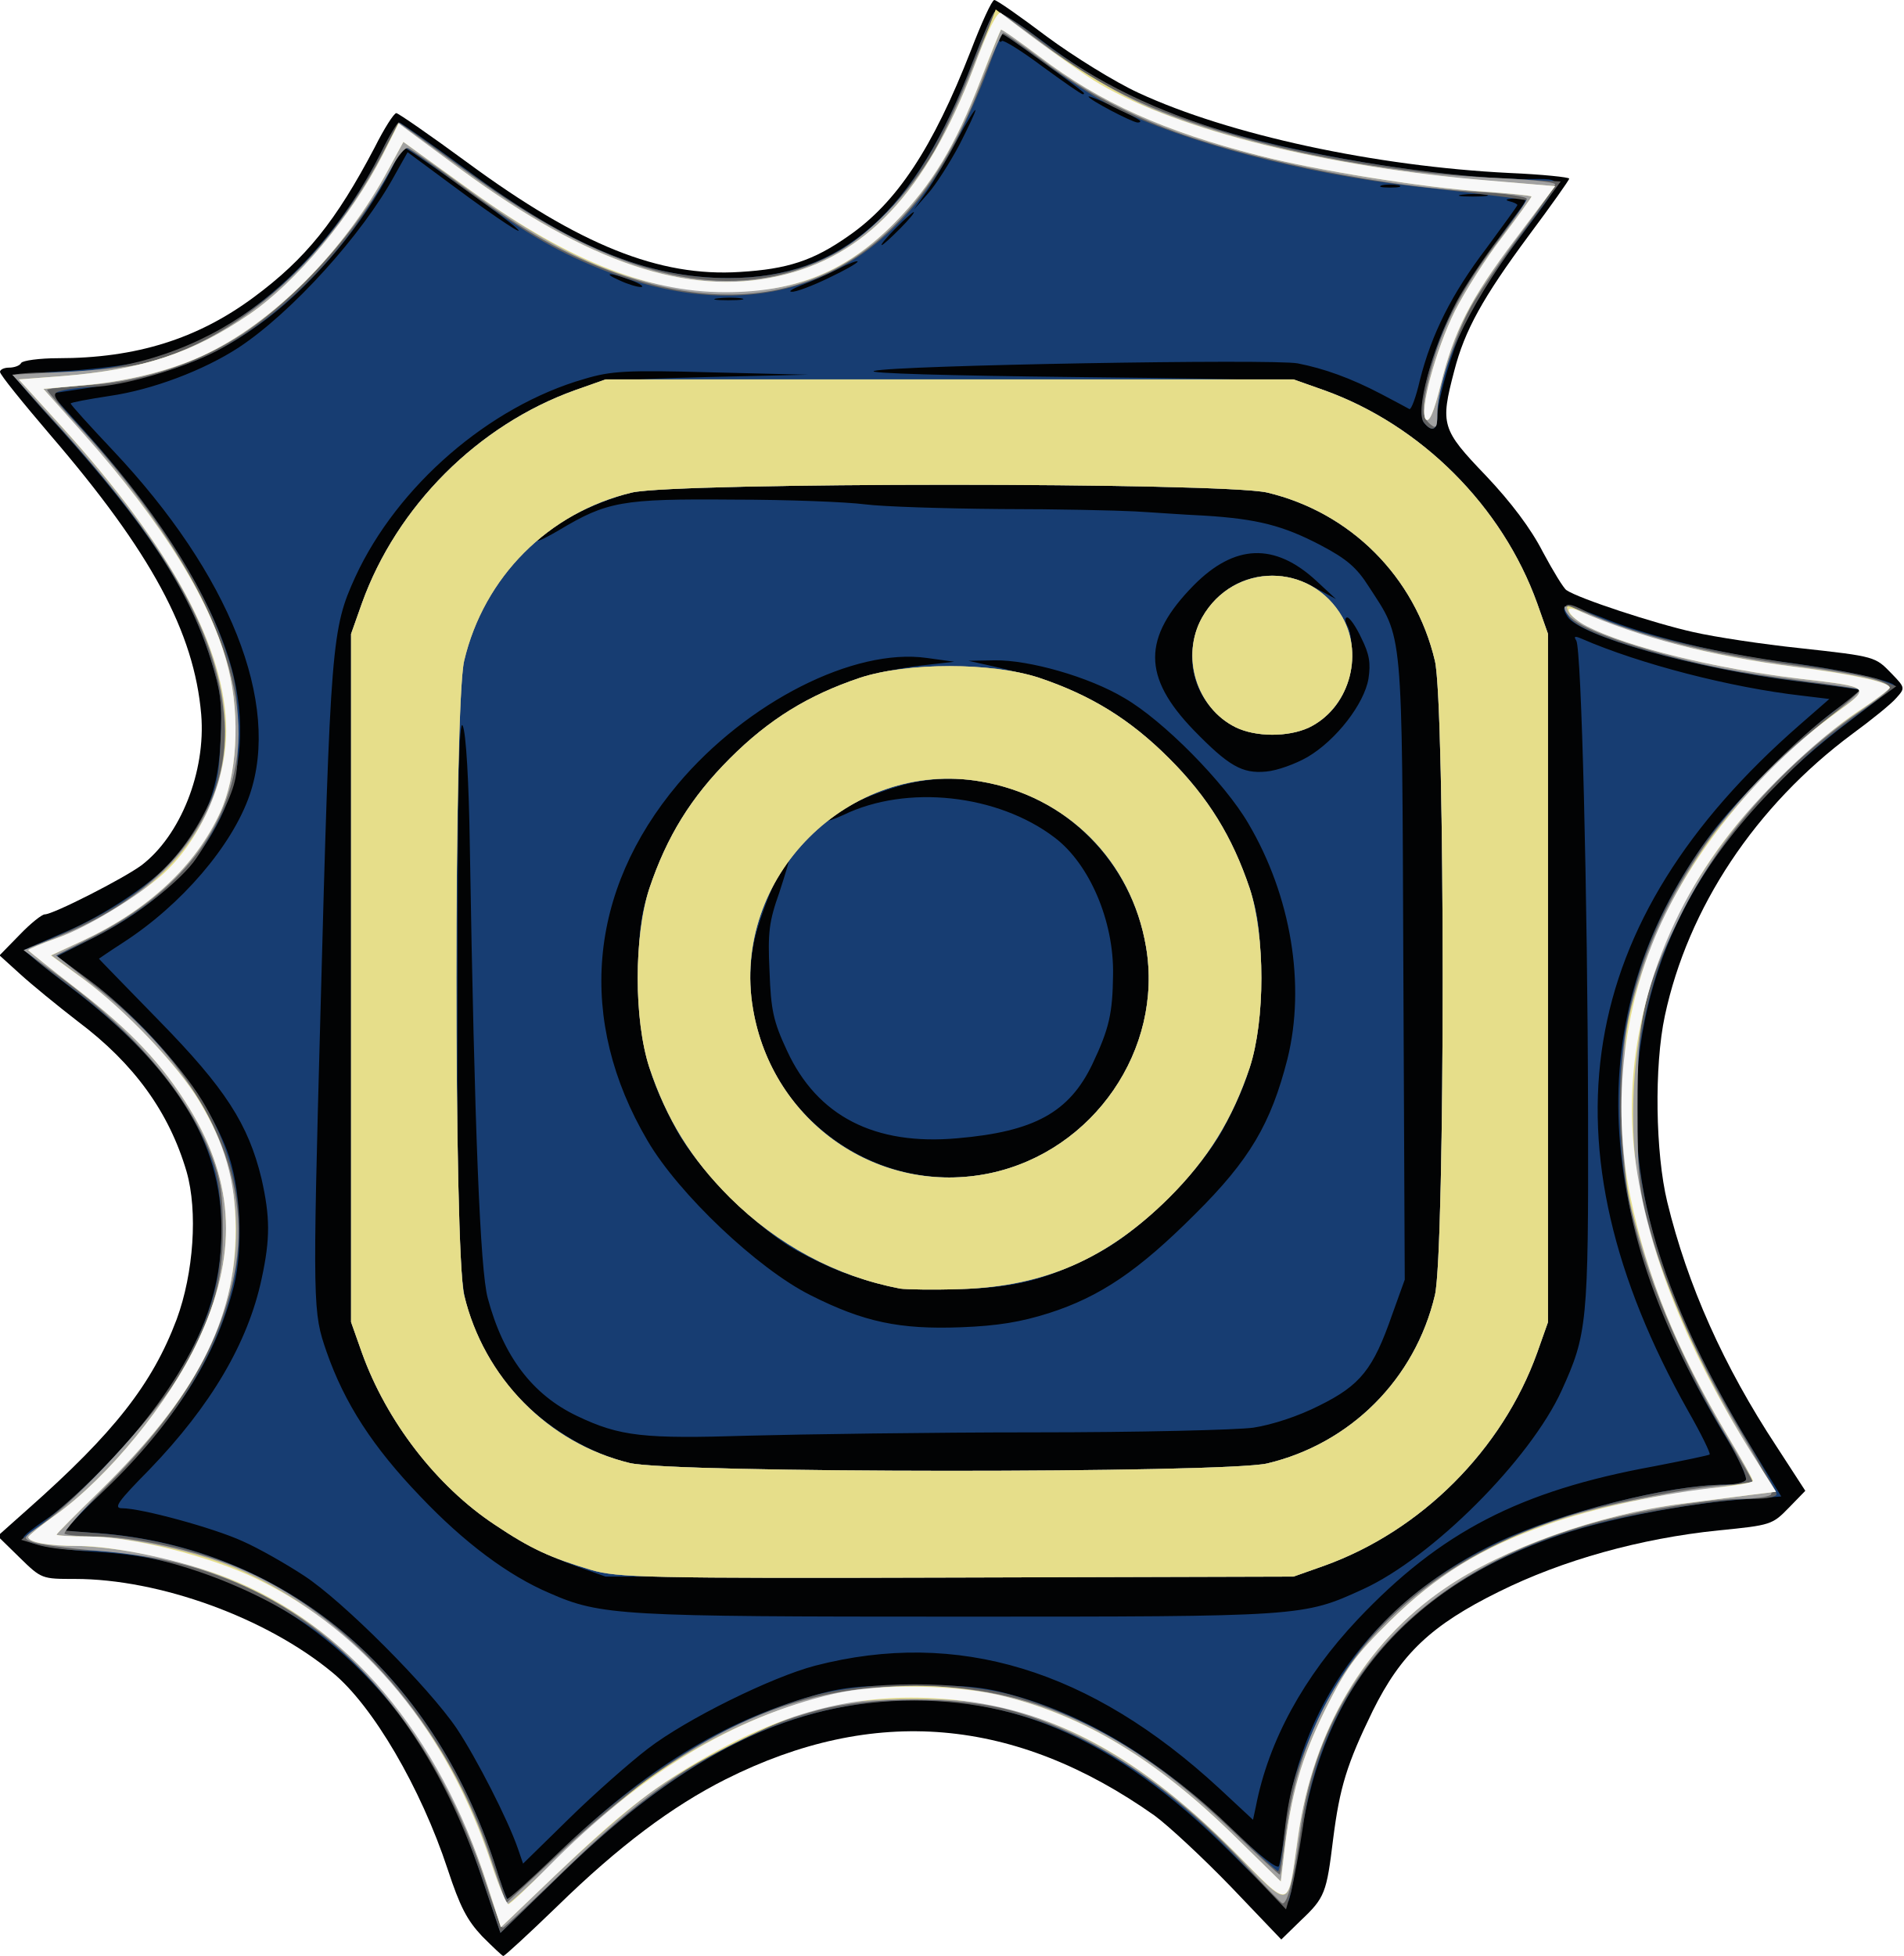
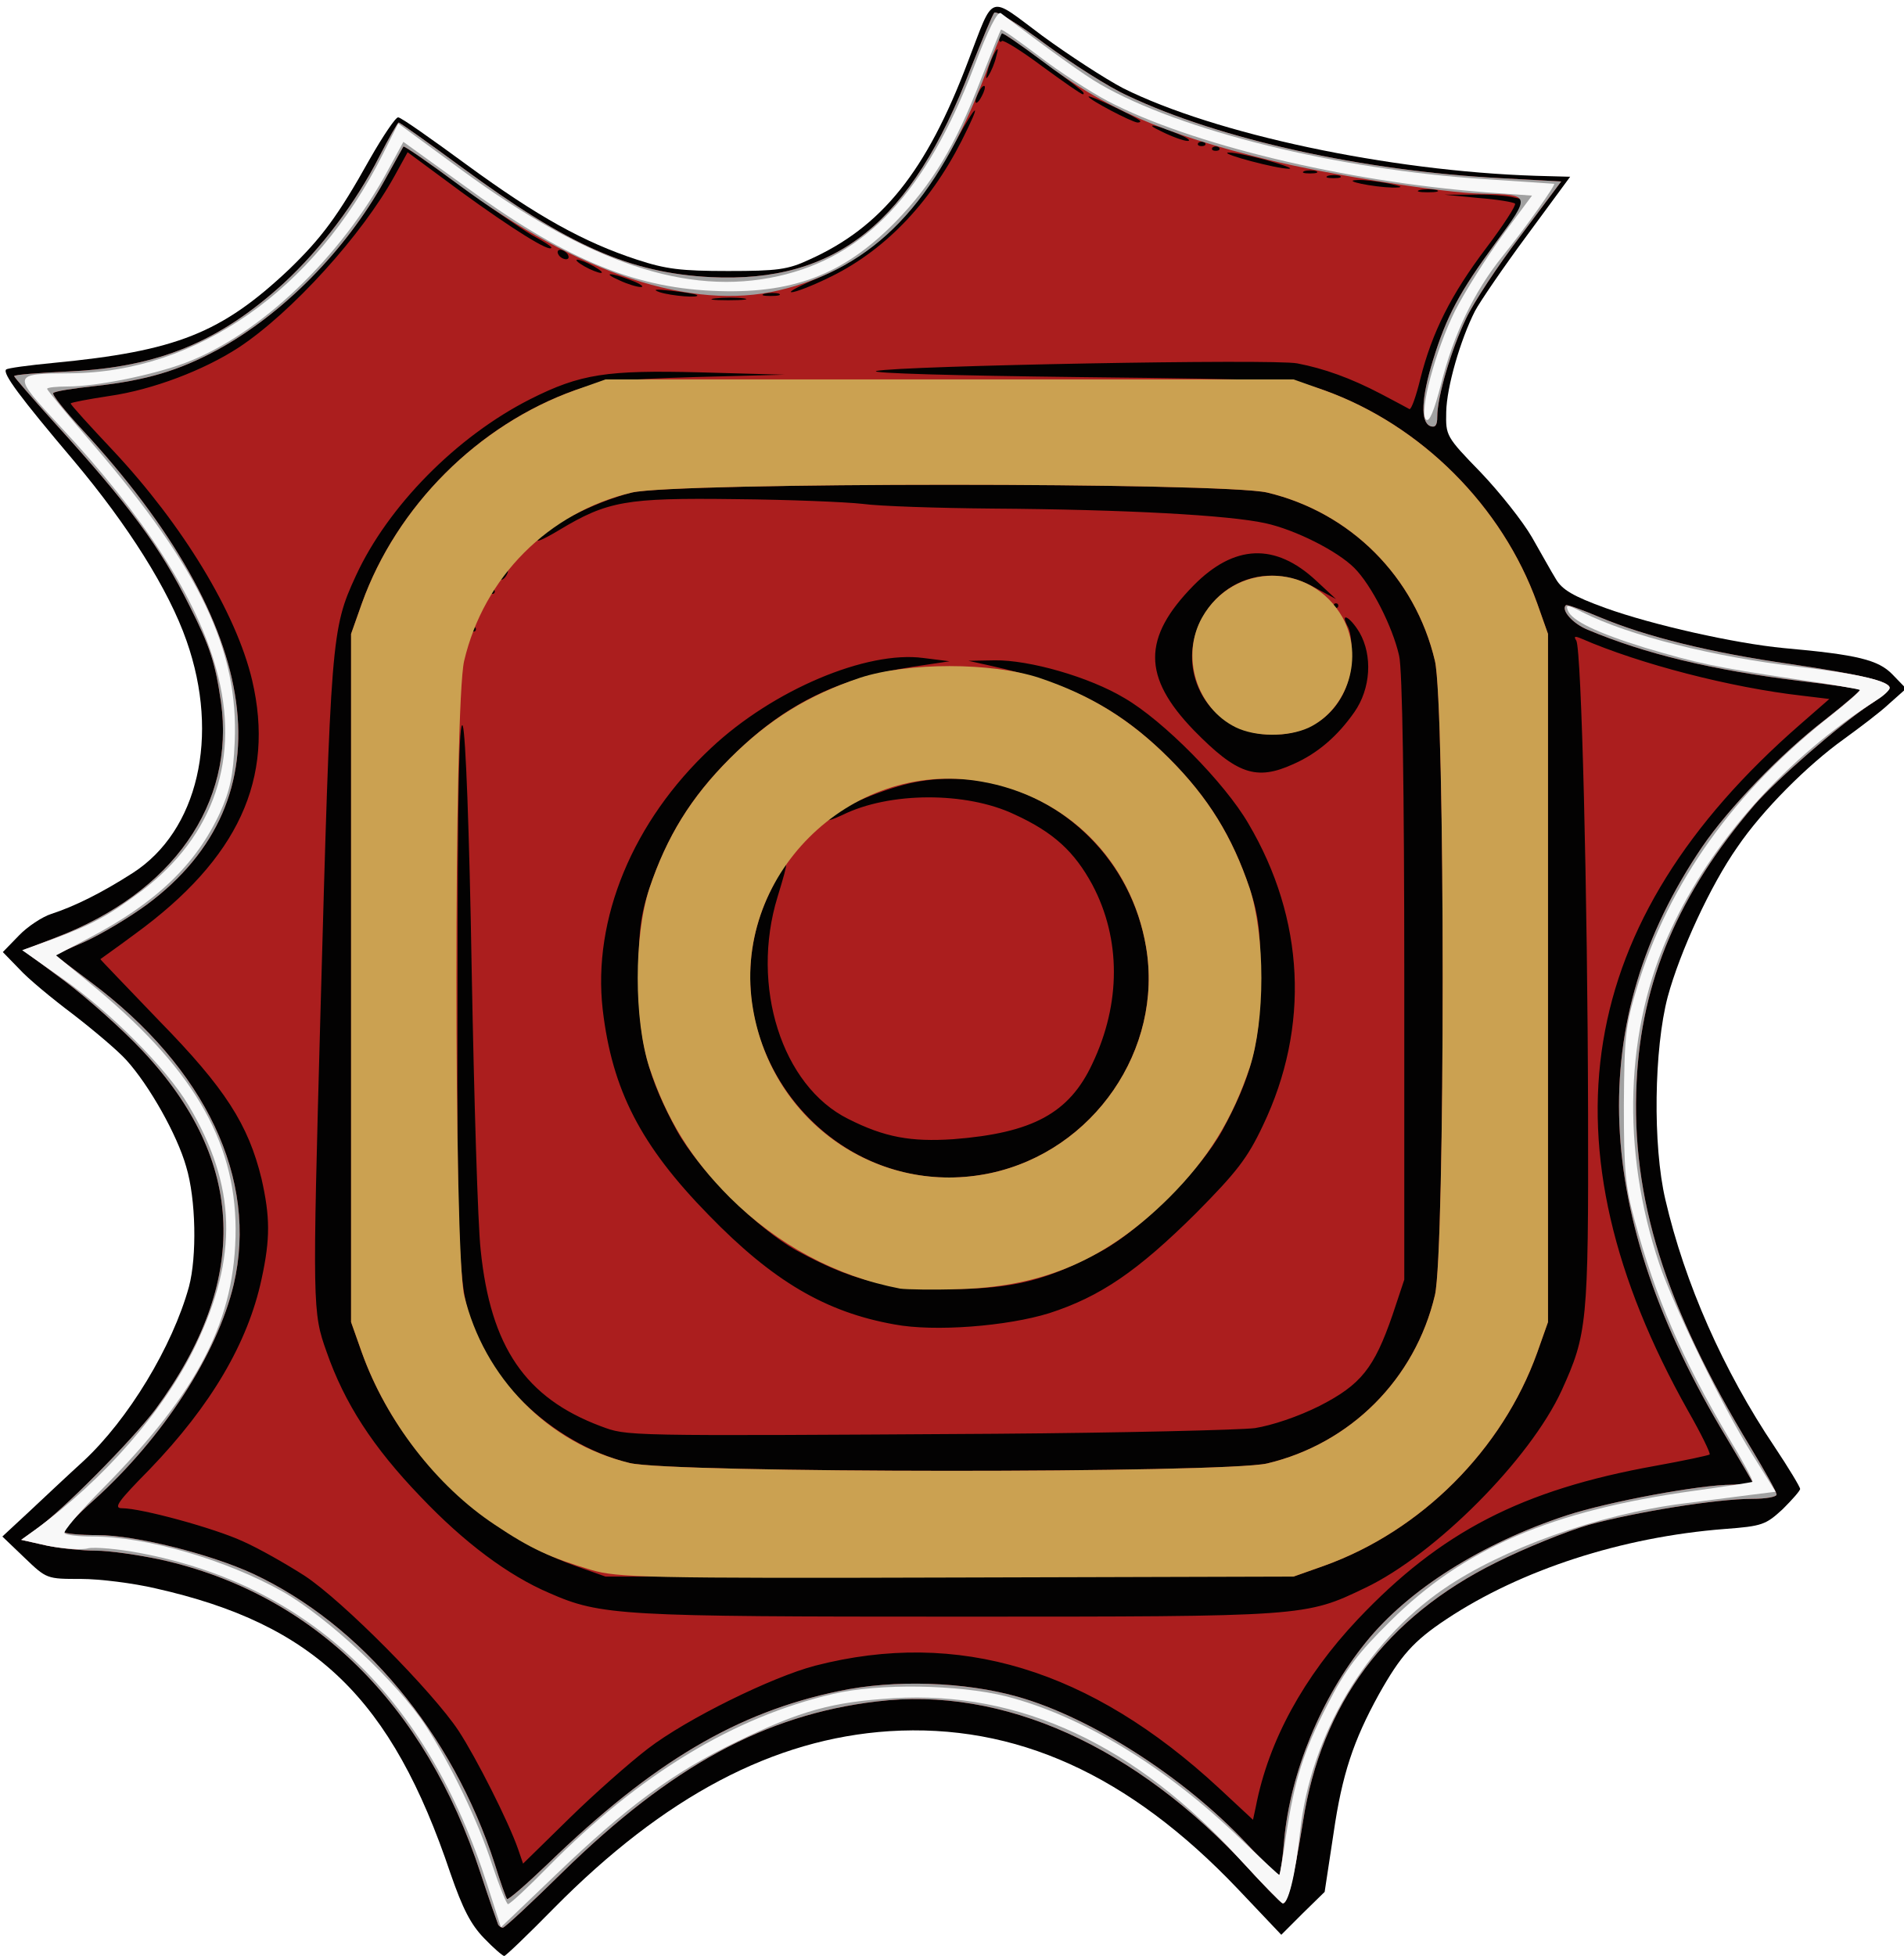
<svg xmlns="http://www.w3.org/2000/svg" version="1.0" width="404px" height="415px" viewBox="0 0 4040 4150" preserveAspectRatio="xMidYMid meet">
-   <g id="layer101" fill="#020304" stroke="none">
-     <path d="M1023 4108 c-32 -34 -47 -63 -73 -142 -57 -173 -159 -347 -244 -417 -141 -117 -368 -199 -547 -199 -70 0 -71 0 -117 -45 l-47 -46 64 -57 c183 -162 264 -265 316 -403 36 -98 45 -229 21 -313 -37 -126 -111 -229 -231 -319 -44 -34 -99 -79 -123 -101 l-43 -39 43 -44 c23 -24 47 -43 53 -43 18 0 167 -76 205 -104 83 -63 137 -199 127 -320 -15 -175 -106 -344 -321 -594 -58 -68 -106 -127 -106 -133 0 -5 9 -9 19 -9 11 0 23 -4 26 -10 3 -5 39 -10 78 -10 166 0 296 -41 415 -129 111 -82 175 -162 257 -318 20 -40 41 -73 46 -73 4 0 72 47 151 105 238 175 407 243 578 232 101 -6 156 -24 230 -76 103 -71 179 -186 260 -393 23 -60 45 -108 50 -108 5 0 55 35 112 78 57 42 144 96 194 119 192 89 503 156 787 170 70 3 127 9 127 12 0 3 -39 58 -86 121 -97 131 -136 201 -158 287 -30 114 -27 124 67 222 54 57 96 113 121 162 22 41 44 77 50 81 26 18 188 71 269 89 48 11 149 26 225 34 164 18 161 18 197 55 28 29 28 30 9 51 -10 12 -52 46 -93 76 -206 153 -349 369 -398 598 -23 107 -20 292 5 395 43 177 120 349 232 519 l61 94 -35 36 c-35 36 -38 37 -149 48 -166 17 -331 63 -466 130 -144 71 -208 132 -268 253 -55 113 -70 162 -84 272 -14 114 -17 124 -69 173 l-41 40 -107 -112 c-59 -61 -132 -129 -162 -151 -296 -209 -595 -235 -910 -77 -113 57 -226 141 -358 270 -60 58 -111 105 -114 105 -2 0 -22 -19 -45 -42z" />
+   <g id="layer101" fill="#030202" stroke="none">
+     <path d="M1027 4112 c-28 -29 -45 -62 -71 -137 -125 -372 -288 -529 -626 -605 -47 -11 -118 -20 -158 -20 -73 0 -73 0 -120 -45 l-47 -45 56 -52 c31 -29 83 -78 116 -108 95 -88 189 -243 224 -370 17 -64 15 -186 -6 -255 -19 -67 -78 -172 -127 -226 -18 -20 -69 -63 -113 -97 -44 -33 -96 -76 -114 -96 l-35 -36 34 -35 c18 -19 50 -40 69 -46 49 -16 106 -44 173 -87 138 -89 185 -290 114 -492 -38 -109 -124 -245 -239 -382 -116 -137 -152 -186 -144 -194 3 -3 48 -9 100 -14 261 -25 357 -63 501 -199 68 -66 103 -112 171 -234 28 -49 55 -89 60 -88 6 0 71 46 146 101 149 109 248 164 361 201 61 20 93 24 193 24 105 0 127 -3 172 -24 154 -69 249 -187 337 -420 57 -148 41 -142 158 -55 56 41 133 91 171 111 194 97 564 176 876 186 l73 2 -92 125 c-51 69 -100 141 -110 160 -31 61 -60 161 -61 214 -1 50 -1 52 73 128 41 43 90 105 109 138 19 33 41 73 51 89 13 22 36 36 105 61 100 36 274 75 378 85 157 14 201 25 231 56 l29 30 -36 32 c-19 18 -63 51 -96 75 -77 55 -173 151 -226 229 -57 81 -122 222 -148 318 -29 110 -32 315 -5 430 41 177 123 363 232 525 30 45 54 85 54 89 0 4 -17 23 -37 43 -36 33 -43 36 -123 42 -219 17 -433 87 -590 191 -71 47 -98 78 -144 160 -54 98 -78 170 -96 294 l-19 125 -46 45 -46 46 -92 -97 c-231 -243 -472 -352 -740 -335 -245 16 -477 138 -712 376 -55 56 -102 101 -105 101 -3 0 -23 -17 -43 -38z" />
  </g>
-   <g id="layer102" fill="#173d72" stroke="none">
-     <path d="M1029 4003 c-39 -118 -79 -211 -121 -278 -163 -261 -414 -416 -698 -432 -93 -5 -160 -18 -160 -31 0 -4 23 -22 50 -40 64 -44 195 -181 249 -261 84 -124 121 -230 121 -352 0 -187 -99 -346 -323 -516 -54 -41 -97 -76 -95 -78 2 -1 38 -17 80 -35 92 -38 204 -114 245 -167 64 -80 86 -140 91 -240 4 -80 1 -105 -21 -175 -46 -147 -136 -283 -321 -490 -53 -58 -96 -108 -96 -111 0 -2 51 -7 113 -10 61 -4 139 -14 171 -22 198 -54 382 -219 495 -442 17 -35 35 -63 39 -63 4 1 68 46 142 100 220 163 383 230 556 230 240 0 397 -139 519 -461 20 -52 40 -98 45 -103 6 -6 46 19 102 61 110 84 204 133 342 178 185 61 509 115 684 115 86 0 88 -11 -25 140 -43 58 -90 132 -105 165 -29 65 -58 165 -58 202 0 26 -12 30 -28 10 -16 -19 11 -138 52 -222 28 -59 60 -107 155 -236 12 -17 11 -19 -15 -18 -17 1 -22 3 -11 6 9 2 17 6 17 8 0 2 -30 43 -66 92 -73 96 -116 181 -141 280 -8 35 -18 62 -22 61 -3 -2 -30 -16 -60 -32 -65 -34 -121 -54 -177 -65 -51 -10 -858 4 -899 16 -18 5 155 10 430 13 449 5 462 6 525 28 206 74 378 246 452 452 l23 65 0 730 0 730 -23 65 c-74 206 -246 378 -452 452 l-65 23 -730 0 -730 0 -65 -23 c-100 -36 -198 -98 -276 -176 -78 -78 -140 -176 -176 -276 l-23 -65 0 -730 0 -730 23 -65 c74 -206 247 -379 452 -452 58 -20 89 -23 280 -28 l215 -5 -205 -5 c-181 -5 -213 -3 -270 14 -202 58 -397 227 -486 420 -50 110 -53 137 -74 926 -17 626 -16 634 13 718 38 109 98 202 199 307 93 98 187 168 274 205 109 48 152 50 867 50 732 0 732 0 859 -58 147 -67 355 -275 422 -422 54 -119 57 -142 56 -585 -1 -472 -14 -987 -25 -1006 -6 -9 -3 -10 11 -4 124 54 318 104 468 121 l58 7 -63 55 c-478 417 -555 889 -237 1455 28 49 48 90 46 93 -3 2 -56 13 -118 25 -285 52 -453 139 -629 325 -114 121 -189 257 -216 397 l-6 28 -72 -67 c-273 -252 -555 -338 -857 -260 -92 24 -273 113 -355 176 -38 29 -114 96 -167 148 l-98 96 -11 -32 c-21 -61 -88 -192 -130 -255 -59 -87 -241 -270 -324 -324 -38 -25 -96 -58 -130 -73 -61 -28 -215 -70 -256 -70 -19 0 -9 -14 58 -82 131 -136 209 -269 238 -404 19 -87 18 -133 0 -213 -28 -116 -77 -192 -217 -335 -70 -72 -128 -131 -128 -132 0 0 23 -16 51 -34 124 -80 232 -206 269 -314 66 -194 -42 -467 -290 -730 -49 -52 -90 -97 -90 -100 0 -2 37 -9 83 -16 90 -13 199 -54 274 -103 112 -74 262 -239 331 -366 l27 -48 100 74 c90 67 156 110 130 86 -22 -21 -237 -175 -240 -171 -1 1 -13 23 -25 48 -57 113 -163 240 -263 316 -114 86 -213 123 -406 151 l-53 8 72 80 c168 187 282 375 316 520 54 232 -54 432 -298 555 l-77 39 68 51 c130 96 246 239 292 359 30 78 36 207 15 291 -38 147 -113 268 -260 416 l-101 102 75 5 c393 30 707 293 840 702 12 39 24 72 27 74 2 3 43 -34 91 -81 187 -184 347 -286 539 -345 77 -23 106 -27 228 -27 118 -1 153 3 220 22 158 45 307 137 457 281 62 59 99 88 102 80 3 -8 10 -52 16 -99 35 -257 199 -471 452 -590 133 -62 363 -120 480 -120 20 0 40 -4 43 -10 3 -5 -14 -43 -38 -83 -298 -490 -310 -918 -36 -1288 54 -73 199 -217 271 -268 27 -19 47 -35 45 -37 -1 -1 -63 -10 -137 -19 -216 -27 -458 -96 -484 -137 -18 -29 -3 -28 71 1 99 41 256 79 398 97 110 14 225 39 225 49 0 2 -42 35 -92 73 -289 217 -440 476 -455 777 -11 237 60 463 240 760 l67 110 -93 7 c-118 10 -282 42 -377 75 -324 111 -500 317 -550 643 -10 63 -21 123 -25 132 -5 13 -31 -8 -123 -101 -248 -249 -484 -348 -760 -319 -225 24 -433 140 -673 375 l-117 114 -33 -98z m1660 -898 c177 -42 314 -179 356 -357 22 -93 22 -1253 0 -1346 -42 -178 -179 -315 -356 -357 -95 -22 -1253 -22 -1348 0 -69 17 -169 65 -197 97 -11 11 6 4 42 -17 102 -61 133 -67 369 -65 116 0 242 5 280 10 39 5 168 9 288 10 120 0 248 3 285 5 37 2 103 7 148 9 112 7 167 21 247 63 55 29 76 47 102 88 73 113 70 76 73 810 l3 660 -27 75 c-40 115 -67 149 -154 192 -45 23 -101 41 -140 47 -36 5 -245 10 -465 10 -220 0 -492 4 -605 7 -224 7 -274 2 -366 -42 -94 -45 -156 -126 -189 -250 -16 -59 -28 -355 -38 -959 -2 -137 -8 -240 -15 -255 -8 -19 -11 126 -11 560 -1 635 1 655 55 762 57 113 183 211 310 242 90 22 1261 22 1353 1z m-463 -319 c109 -35 190 -90 310 -210 116 -115 161 -192 196 -329 39 -157 8 -346 -83 -500 -50 -86 -180 -218 -263 -266 -75 -45 -202 -81 -275 -80 l-56 1 45 10 c170 37 275 91 381 197 83 83 134 166 171 276 19 58 23 91 23 190 0 136 -19 209 -82 325 -47 84 -169 206 -253 253 -116 63 -189 82 -325 82 -136 0 -209 -19 -325 -82 -84 -47 -206 -169 -253 -253 -63 -116 -82 -189 -82 -325 0 -99 4 -132 23 -190 37 -110 88 -193 171 -276 115 -114 246 -178 406 -197 l70 -8 -58 -8 c-155 -22 -382 94 -528 267 -192 228 -215 502 -65 757 66 113 234 272 346 328 113 57 189 73 320 68 77 -3 126 -11 186 -30z m-124 -297 c219 -47 367 -263 330 -480 -40 -234 -261 -392 -487 -350 -63 11 -177 59 -189 80 -3 5 12 0 34 -10 134 -65 327 -44 448 48 74 56 126 177 124 291 -1 82 -8 114 -44 190 -49 102 -123 143 -286 157 -176 16 -298 -47 -362 -186 -29 -62 -34 -86 -37 -168 -4 -83 -1 -106 21 -168 13 -40 23 -73 21 -73 -13 0 -66 127 -76 185 -54 288 214 545 503 484z m673 -883 c61 -36 120 -113 129 -166 5 -33 2 -52 -15 -86 -11 -24 -25 -44 -30 -44 -6 0 -5 9 2 21 6 12 9 45 7 75 -8 98 -83 160 -184 152 -126 -11 -194 -143 -130 -252 49 -83 148 -109 235 -60 l46 25 -42 -39 c-88 -81 -173 -78 -260 10 -109 111 -109 194 0 307 74 76 103 93 154 88 23 -2 62 -16 88 -31z m-1202 -973 c-13 -2 -35 -2 -50 0 -16 2 -5 4 22 4 28 0 40 -2 28 -4z m185 -43 c34 -16 62 -32 62 -35 0 -3 -19 4 -42 16 -23 12 -58 27 -77 34 -20 8 -29 14 -21 14 8 1 43 -12 78 -29z m-418 5 c-46 -18 -64 -17 -25 0 17 8 37 14 45 14 8 0 -1 -7 -20 -14z m570 -110 c19 -19 32 -35 29 -35 -3 0 -20 16 -39 35 -19 19 -32 35 -29 35 3 0 20 -16 39 -35z m125 -176 c19 -37 35 -71 35 -75 0 -5 -18 24 -39 63 -21 40 -50 89 -65 110 l-27 38 30 -34 c17 -19 46 -65 66 -102z m1118 104 c-13 -2 -35 -2 -50 0 -16 2 -5 4 22 4 28 0 40 -2 28 -4z m-185 -20 c-10 -2 -26 -2 -35 0 -10 3 -2 5 17 5 19 0 27 -2 18 -5z m-549 -137 c-10 -9 -109 -56 -109 -51 0 6 91 54 104 55 5 0 7 -2 5 -4z m-120 -60 c-13 -12 -170 -126 -174 -126 -3 0 -5 5 -5 12 0 6 3 9 6 5 3 -3 42 21 86 54 44 32 82 59 86 59 3 0 3 -2 1 -4z" />
+   <g id="layer102" fill="#ab1e1e" stroke="none">
+     <path d="M1057 4083 c-2 -5 -19 -53 -37 -108 -118 -361 -356 -594 -679 -666 -47 -10 -109 -19 -138 -19 -29 0 -76 -5 -105 -11 l-53 -12 30 -21 c56 -39 206 -191 255 -256 201 -273 192 -527 -27 -760 -42 -45 -116 -111 -165 -148 l-89 -66 70 -27 c248 -95 380 -284 350 -499 -12 -83 -23 -118 -67 -205 -62 -125 -128 -214 -289 -391 -46 -51 -83 -94 -83 -96 0 -3 53 -7 118 -10 188 -9 318 -63 454 -187 80 -74 153 -171 203 -269 20 -39 39 -72 41 -72 3 0 63 43 134 95 227 167 357 224 528 233 267 13 426 -115 552 -443 24 -60 46 -114 50 -118 4 -5 53 25 109 67 56 41 134 91 174 109 196 93 502 160 791 175 l129 7 -86 115 c-48 63 -100 142 -116 176 -31 65 -61 165 -61 208 0 18 -4 24 -15 20 -21 -9 -19 -59 6 -140 29 -94 56 -144 133 -249 l67 -90 -28 -6 c-15 -4 -55 -7 -88 -6 l-60 0 72 7 c40 3 75 9 78 12 3 3 -24 45 -61 94 -75 99 -115 179 -140 278 -9 37 -19 65 -23 64 -3 -2 -30 -16 -60 -32 -65 -34 -121 -54 -178 -65 -50 -10 -841 5 -893 16 -19 5 172 10 425 13 449 5 462 6 525 28 206 74 378 246 452 452 l23 65 0 730 0 730 -23 65 c-74 206 -246 378 -452 452 l-65 23 -730 0 -730 0 -65 -23 c-206 -74 -378 -246 -452 -452 l-23 -65 0 -730 0 -730 23 -65 c74 -206 247 -379 452 -452 56 -19 91 -23 255 -28 l190 -5 -180 -5 c-197 -5 -253 3 -360 57 -156 79 -302 227 -370 375 -52 113 -53 131 -75 928 -17 623 -17 634 13 718 38 109 98 202 199 307 93 98 187 168 274 205 109 48 152 50 867 50 737 0 737 0 864 -61 149 -71 350 -273 417 -419 54 -119 57 -142 56 -585 -1 -472 -14 -987 -25 -1006 -6 -9 -3 -10 11 -4 124 54 318 104 468 121 l58 7 -63 55 c-478 417 -555 889 -237 1455 28 49 48 90 46 93 -3 2 -54 13 -115 24 -284 51 -456 140 -632 326 -114 121 -189 257 -216 397 l-6 28 -72 -67 c-273 -253 -554 -338 -857 -260 -92 24 -273 113 -355 176 -38 29 -114 96 -167 148 l-98 96 -11 -32 c-20 -57 -88 -192 -126 -250 -55 -83 -246 -276 -327 -329 -39 -25 -97 -58 -131 -73 -61 -28 -215 -70 -256 -70 -19 0 -9 -14 58 -82 131 -136 209 -269 238 -404 19 -87 18 -133 0 -213 -28 -115 -77 -192 -217 -335 -69 -72 -126 -131 -125 -131 1 -1 34 -24 73 -53 220 -160 298 -330 249 -539 -34 -143 -147 -329 -295 -487 -49 -52 -90 -97 -90 -100 0 -2 37 -9 83 -16 90 -13 199 -54 274 -103 112 -74 262 -239 331 -365 l27 -49 115 85 c106 77 190 130 190 117 0 -2 -15 -12 -32 -21 -18 -9 -88 -57 -156 -106 -68 -50 -124 -89 -126 -87 -1 2 -19 34 -40 72 -82 148 -216 284 -356 360 -80 43 -149 64 -258 76 -46 5 -86 11 -89 15 -3 3 24 37 60 76 389 420 439 786 139 1009 -38 28 -97 63 -132 79 l-64 28 77 58 c244 183 355 418 303 641 -35 148 -150 325 -296 457 -38 34 -67 64 -65 68 2 4 35 7 72 7 80 0 239 40 330 82 231 108 423 338 513 616 12 39 24 72 26 74 2 3 41 -31 87 -75 223 -216 401 -321 617 -366 117 -25 267 -20 380 12 155 44 352 170 484 310 37 40 69 70 71 68 2 -2 7 -35 10 -73 13 -144 79 -304 173 -420 91 -113 247 -211 427 -270 89 -29 283 -65 351 -65 24 0 44 -2 44 -3 0 -2 -26 -46 -57 -98 -285 -472 -302 -882 -51 -1252 56 -82 167 -198 261 -270 42 -33 76 -62 74 -64 -2 -2 -58 -10 -125 -18 -188 -23 -332 -58 -453 -109 -32 -13 -57 -42 -46 -52 2 -2 35 10 73 26 98 41 235 75 404 99 149 22 210 37 210 50 0 5 -19 21 -42 36 -65 43 -198 159 -245 213 -161 188 -240 373 -250 588 -12 246 60 475 242 775 30 50 55 94 55 100 0 5 -23 9 -51 9 -76 0 -248 28 -347 55 -48 14 -137 50 -197 80 -234 116 -371 300 -410 550 -19 119 -33 177 -43 173 -4 -2 -37 -34 -72 -73 -240 -261 -522 -388 -790 -355 -236 28 -436 137 -666 362 -66 65 -123 118 -127 118 -3 0 -8 -3 -10 -7z m1632 -978 c177 -42 314 -179 356 -357 22 -93 22 -1253 0 -1346 -42 -178 -179 -315 -356 -357 -95 -22 -1253 -22 -1348 0 -69 17 -169 65 -197 97 -11 11 7 4 42 -17 103 -62 142 -69 374 -66 113 1 234 6 270 10 36 5 160 9 275 10 285 2 502 14 580 31 64 14 153 59 189 95 36 36 81 124 95 186 7 27 11 289 11 684 l0 640 -25 75 c-39 113 -67 148 -155 193 -46 23 -100 41 -137 47 -33 4 -281 10 -550 12 -798 5 -781 5 -838 -16 -160 -60 -234 -168 -255 -374 -6 -53 -14 -320 -19 -592 -5 -300 -13 -505 -19 -520 -8 -18 -11 144 -11 560 -1 635 1 655 55 762 57 113 183 211 310 242 90 22 1261 22 1353 1z m-462 -319 c108 -35 187 -89 311 -212 86 -87 109 -116 142 -186 100 -209 89 -438 -31 -641 -50 -86 -180 -218 -263 -266 -75 -45 -202 -81 -275 -80 l-56 1 45 10 c170 37 275 91 381 197 83 83 134 166 171 276 19 58 23 91 23 190 0 136 -19 209 -82 325 -47 84 -169 206 -253 253 -116 63 -189 82 -325 82 -136 0 -209 -19 -325 -82 -84 -47 -206 -169 -253 -253 -63 -116 -82 -189 -82 -325 0 -99 4 -132 23 -190 37 -110 88 -193 171 -276 113 -113 225 -169 386 -194 l80 -12 -56 -7 c-120 -16 -319 68 -450 191 -166 155 -252 363 -230 555 20 171 81 289 225 436 136 140 248 206 394 232 85 16 239 4 329 -24z m-125 -297 c219 -47 367 -263 330 -480 -40 -234 -261 -392 -487 -350 -63 11 -177 59 -189 79 -3 5 11 1 32 -9 99 -49 262 -50 365 -1 83 38 127 79 165 149 61 115 61 252 0 380 -49 105 -127 147 -295 160 -90 6 -146 -4 -223 -43 -141 -70 -208 -282 -150 -471 26 -85 25 -89 -10 -23 -164 314 116 682 462 609z m643 -868 c52 -23 94 -60 129 -110 35 -50 39 -120 11 -169 -21 -35 -43 -45 -24 -11 6 12 9 45 7 75 -8 98 -83 160 -184 152 -126 -11 -194 -143 -130 -252 49 -83 148 -109 235 -60 l46 25 -42 -39 c-87 -81 -174 -77 -260 10 -109 111 -109 194 0 307 92 94 133 108 212 72z m-1735 -286 c0 -3 -2 -5 -5 -5 -3 0 -5 2 -5 5 0 3 2 5 5 5 3 0 5 -2 5 -5z m1830 -50 c0 -3 -2 -5 -5 -5 -3 0 -5 2 -5 5 0 3 2 5 5 5 3 0 5 -2 5 -5z m-1790 -30 c0 -3 -2 -5 -5 -5 -3 0 -5 2 -5 5 0 3 2 5 5 5 3 0 5 -2 5 -5z m25 -35 c3 -5 4 -10 1 -10 -3 0 -8 5 -11 10 -3 6 -4 10 -1 10 3 0 8 -4 11 -10z m503 -587 c-15 -2 -42 -2 -60 0 -18 2 -6 4 27 4 33 0 48 -2 33 -4z m-99 -7 c-2 -2 -26 -6 -54 -9 -34 -4 -42 -3 -25 3 25 8 87 13 79 6z m174 -3 c-7 -2 -21 -2 -30 0 -10 3 -4 5 12 5 17 0 24 -2 18 -5z m102 -32 c119 -56 217 -157 286 -293 44 -87 34 -84 -14 4 -84 155 -171 239 -303 293 -32 14 -52 25 -44 25 8 0 42 -13 75 -29z m-415 4 c-46 -18 -64 -17 -25 0 17 8 37 14 45 14 8 0 -1 -7 -20 -14z m-80 -30 c-14 -8 -29 -14 -35 -14 -5 0 1 6 15 14 14 8 30 14 35 14 6 0 -1 -6 -15 -14z m-55 -25 c-3 -5 -11 -10 -16 -10 -6 0 -7 5 -4 10 3 6 11 10 16 10 6 0 7 -4 4 -10z m1843 -137 c-10 -2 -26 -2 -35 0 -10 3 -2 5 17 5 19 0 27 -2 18 -5z m-103 -14 c-22 -4 -51 -8 -65 -7 -35 1 34 15 75 16 25 0 23 -2 -10 -9z m-102 -16 c-7 -2 -19 -2 -25 0 -7 3 -2 5 12 5 14 0 19 -2 13 -5z m-50 -10 c-7 -2 -19 -2 -25 0 -7 3 -2 5 12 5 14 0 19 -2 13 -5z m-108 -24 c-38 -10 -74 -17 -80 -15 -12 3 103 34 130 34 11 0 -11 -8 -50 -19z m-98 -26 c-4 -3 -10 -3 -14 0 -3 4 0 7 7 7 7 0 10 -3 7 -7z m-30 -10 c-4 -3 -10 -3 -14 0 -3 4 0 7 7 7 7 0 10 -3 7 -7z m-53 -17 c-50 -22 -82 -27 -39 -7 22 11 47 20 55 20 8 0 1 -6 -16 -13z m-85 -30 c-10 -9 -109 -56 -109 -51 0 6 91 54 104 55 5 0 7 -2 5 -4z m-329 -71 c0 -5 -5 -3 -10 5 -5 8 -10 20 -10 25 0 6 5 3 10 -5 5 -8 10 -19 10 -25z m205 7 c-35 -29 -163 -122 -169 -122 -3 0 -6 5 -6 12 0 6 3 9 6 5 3 -3 42 21 86 54 44 32 82 59 86 59 3 0 2 -4 -3 -8z m-181 -72 c5 -17 4 -20 -2 -10 -5 8 -13 26 -16 40 -5 17 -4 20 2 10 5 -8 13 -26 16 -40z" />
  </g>
-   <g id="layer103" fill="#616161" stroke="none">
-     <path d="M1024 3988 c-72 -216 -181 -387 -321 -503 -131 -109 -358 -195 -514 -195 -35 0 -82 -5 -104 -11 l-40 -12 40 -31 c183 -144 330 -338 369 -491 23 -85 21 -212 -4 -282 -45 -130 -149 -256 -308 -375 -90 -68 -94 -72 -71 -81 200 -80 300 -158 365 -287 23 -45 29 -71 32 -147 4 -79 1 -105 -21 -175 -46 -147 -141 -292 -320 -490 -54 -58 -97 -109 -97 -112 0 -3 36 -6 79 -6 300 0 547 -165 700 -467 17 -35 34 -63 37 -63 3 0 67 45 142 100 225 164 384 230 558 230 242 0 396 -136 519 -460 20 -52 40 -99 45 -104 6 -6 46 19 102 62 113 86 244 150 404 196 155 45 393 84 563 94 l133 7 -89 121 c-111 150 -172 284 -173 377 0 29 -11 35 -28 14 -20 -23 17 -157 69 -257 16 -30 56 -91 90 -135 l60 -80 -48 -7 c-26 -3 -111 -14 -187 -22 -242 -28 -493 -94 -643 -169 -38 -19 -106 -63 -152 -97 -46 -34 -84 -60 -86 -58 -1 2 -15 37 -30 78 -15 41 -45 109 -66 150 -156 303 -428 401 -754 271 -100 -40 -171 -83 -306 -182 -60 -45 -111 -80 -113 -78 -1 2 -19 34 -40 71 -83 152 -220 291 -357 363 -74 38 -198 74 -263 76 -23 1 -52 4 -65 8 -24 6 -23 9 43 81 148 161 256 326 303 465 23 66 28 97 28 180 0 92 -3 105 -32 168 -18 38 -47 86 -63 107 -41 52 -140 126 -223 165 l-67 33 70 52 c85 63 192 178 239 255 156 258 78 559 -218 837 l-80 75 77 6 c395 31 707 291 842 702 12 39 24 72 26 74 2 2 52 -43 112 -101 176 -168 352 -277 537 -330 114 -32 315 -33 428 0 157 45 319 144 463 284 50 48 93 88 96 88 3 0 8 -30 12 -67 11 -103 24 -149 75 -258 81 -170 194 -282 376 -370 133 -65 368 -125 486 -125 21 0 41 -5 44 -10 3 -6 -16 -47 -43 -93 -159 -264 -226 -475 -225 -707 1 -194 52 -359 164 -528 54 -82 191 -227 279 -294 38 -29 68 -53 67 -55 -1 -1 -61 -9 -132 -18 -215 -26 -464 -96 -486 -137 -15 -27 -6 -32 28 -15 91 47 253 88 465 117 75 11 151 25 169 33 l33 13 -40 29 c-118 86 -149 114 -228 195 -145 151 -230 305 -267 485 -57 274 13 554 226 904 30 51 55 96 55 101 0 6 -21 10 -47 10 -65 0 -231 26 -328 51 -360 92 -584 321 -630 644 -8 55 -20 117 -25 138 l-11 38 -98 -103 c-223 -234 -439 -340 -691 -340 -259 0 -484 110 -745 364 l-133 129 -38 -113z" />
+   <g id="layer103" fill="#cba151" stroke="none">
    <path d="M1255 3331 c-87 -26 -129 -45 -205 -96 -124 -82 -230 -220 -282 -365 l-23 -65 0 -730 0 -730 23 -65 c74 -206 246 -378 452 -452 l65 -23 730 0 730 0 65 23 c206 74 378 246 452 452 l23 65 0 730 0 730 -23 65 c-74 206 -246 378 -452 452 l-65 23 -715 2 c-659 2 -720 0 -775 -16z m1434 -226 c177 -42 314 -179 356 -357 22 -93 22 -1253 0 -1346 -42 -178 -179 -315 -356 -357 -95 -22 -1253 -22 -1348 0 -177 42 -314 179 -356 357 -22 93 -22 1253 0 1346 42 175 178 314 351 356 90 22 1261 22 1353 1z" />
    <path d="M1910 2734 c-136 -26 -260 -93 -361 -193 -83 -83 -134 -166 -171 -276 -33 -101 -33 -279 0 -380 37 -110 88 -193 171 -276 83 -83 166 -134 276 -171 101 -33 279 -33 380 0 110 37 193 88 276 171 83 83 134 166 171 276 33 101 33 279 0 380 -37 110 -88 193 -171 276 -130 129 -263 188 -441 194 -58 2 -116 1 -130 -1z m192 -245 c219 -47 367 -263 330 -480 -31 -183 -168 -320 -351 -351 -279 -48 -531 204 -483 483 41 241 268 398 504 348z" />
    <path d="M2622 1543 c-83 -41 -117 -151 -71 -233 67 -118 231 -118 298 0 46 83 12 194 -72 234 -44 20 -112 20 -155 -1z" />
  </g>
  <g id="layer104" fill="#a1a1a1" stroke="none">
-     <path d="M1030 3993 c-103 -311 -296 -541 -538 -639 -92 -37 -169 -54 -288 -64 -61 -5 -121 -13 -134 -18 -23 -8 -22 -10 21 -39 71 -49 231 -222 283 -305 73 -119 100 -203 99 -318 0 -75 -5 -108 -23 -155 -49 -130 -160 -261 -317 -378 l-83 -61 78 -31 c234 -93 368 -275 347 -470 -19 -182 -124 -362 -362 -624 l-87 -96 114 -6 c63 -3 136 -11 162 -17 197 -48 387 -214 509 -445 l35 -67 140 101 c323 236 570 292 784 178 72 -38 160 -129 212 -218 20 -35 57 -116 83 -182 31 -80 50 -117 58 -112 7 4 46 33 88 64 136 103 247 154 454 209 158 42 339 70 498 77 75 3 137 9 137 14 0 4 -34 53 -75 108 -41 55 -88 124 -104 153 -35 64 -71 177 -71 225 0 30 -2 34 -15 23 -19 -16 -19 -37 1 -114 23 -90 65 -171 138 -268 36 -48 66 -91 66 -96 0 -5 -48 -12 -107 -15 -190 -11 -444 -61 -618 -120 -110 -38 -212 -91 -300 -157 -44 -33 -83 -60 -86 -60 -3 0 -25 49 -48 109 -148 387 -422 528 -775 400 -107 -39 -191 -86 -320 -181 -59 -44 -113 -81 -120 -84 -6 -2 -22 17 -35 42 -70 130 -197 273 -315 352 -93 61 -213 102 -327 109 -49 3 -89 8 -89 10 0 3 30 37 66 76 244 266 365 521 336 709 -25 162 -131 290 -320 383 l-63 32 90 71 c225 178 330 399 288 606 -32 155 -117 295 -273 451 -51 51 -90 96 -87 99 4 3 35 6 69 6 74 0 208 29 294 64 243 99 452 339 545 628 l29 86 107 -100 c282 -263 493 -362 764 -361 247 1 449 94 672 309 53 51 98 93 99 91 1 -1 7 -42 13 -92 43 -326 253 -560 601 -669 92 -29 288 -66 351 -66 21 0 39 -2 39 -5 0 -2 -19 -35 -41 -72 -109 -178 -195 -382 -223 -533 -18 -95 -21 -269 -5 -356 43 -244 190 -474 417 -651 46 -36 81 -67 79 -70 -2 -2 -56 -10 -118 -18 -145 -19 -203 -30 -310 -60 -136 -39 -198 -69 -199 -97 0 -4 21 2 46 12 123 53 271 90 460 114 121 16 184 31 184 46 0 4 -24 23 -52 42 -169 114 -309 271 -393 443 -79 162 -90 209 -90 405 0 149 3 175 27 261 36 130 104 281 193 429 52 88 71 127 62 132 -7 4 -34 8 -62 8 -66 0 -222 26 -315 52 -357 99 -577 330 -620 651 -13 98 -28 159 -39 155 -4 -2 -33 -32 -66 -68 -157 -173 -339 -295 -514 -342 -107 -29 -295 -29 -403 0 -186 50 -346 151 -534 334 -72 70 -134 128 -137 128 -3 0 -20 -44 -37 -97z" />
-     <path d="M1255 3331 c-87 -26 -129 -45 -205 -96 -124 -82 -230 -220 -282 -365 l-23 -65 0 -730 0 -730 23 -65 c74 -206 246 -378 452 -452 l65 -23 730 0 730 0 65 23 c206 74 378 246 452 452 l23 65 0 730 0 730 -23 65 c-74 206 -246 378 -452 452 l-65 23 -715 2 c-659 2 -720 0 -775 -16z m1434 -226 c177 -42 314 -179 356 -357 22 -93 22 -1253 0 -1346 -42 -178 -179 -315 -356 -357 -95 -22 -1253 -22 -1348 0 -177 42 -314 179 -356 357 -22 93 -22 1253 0 1346 42 175 178 314 351 356 90 22 1261 22 1353 1z" />
-     <path d="M1910 2734 c-136 -26 -260 -93 -361 -193 -83 -83 -134 -166 -171 -276 -33 -101 -33 -279 0 -380 37 -110 88 -193 171 -276 83 -83 166 -134 276 -171 101 -33 279 -33 380 0 110 37 193 88 276 171 83 83 134 166 171 276 33 101 33 279 0 380 -37 110 -88 193 -171 276 -130 129 -263 188 -441 194 -58 2 -116 1 -130 -1z m192 -245 c219 -47 367 -263 330 -480 -31 -183 -168 -320 -351 -351 -279 -48 -531 204 -483 483 41 241 268 398 504 348z" />
-     <path d="M2622 1543 c-83 -41 -117 -151 -71 -233 67 -118 231 -118 298 0 46 83 12 194 -72 234 -44 20 -112 20 -155 -1z" />
+     <path d="M1057 4083 c-2 -5 -19 -53 -37 -108 -118 -361 -356 -594 -679 -666 -47 -10 -109 -19 -138 -19 -29 0 -76 -5 -105 -11 l-53 -12 30 -21 c56 -39 206 -191 255 -256 201 -273 192 -527 -27 -760 -42 -45 -116 -111 -165 -148 l-89 -66 70 -27 c248 -95 380 -284 350 -499 -12 -83 -23 -118 -67 -205 -62 -125 -128 -214 -289 -391 -46 -51 -83 -94 -83 -96 0 -3 53 -7 118 -10 188 -9 318 -63 454 -187 80 -74 153 -171 203 -269 20 -39 39 -72 41 -72 3 0 63 43 134 95 227 167 357 224 528 233 267 13 426 -115 552 -443 24 -60 46 -114 50 -118 4 -5 53 25 109 67 56 41 134 91 174 109 196 93 502 160 791 175 l129 7 -86 115 c-48 63 -100 142 -116 176 -31 65 -61 165 -61 208 0 18 -4 24 -15 20 -21 -9 -19 -59 6 -140 29 -94 56 -144 133 -249 75 -102 75 -102 -29 -104 -84 -2 -323 -40 -454 -72 -223 -55 -347 -109 -480 -210 -45 -34 -83 -60 -85 -58 -2 2 -18 42 -36 89 -103 272 -235 408 -437 456 -185 44 -425 -35 -681 -225 -62 -46 -114 -82 -116 -80 -1 2 -19 34 -40 72 -82 148 -216 284 -356 360 -80 43 -149 64 -258 76 -46 5 -86 11 -89 15 -3 3 24 37 60 76 389 420 439 786 139 1009 -38 28 -97 63 -132 79 l-64 28 77 58 c244 183 355 418 303 641 -35 148 -150 325 -296 457 -38 34 -67 64 -65 68 2 4 35 7 72 7 80 0 239 40 330 82 231 108 423 338 513 616 12 39 24 72 26 74 2 3 41 -31 87 -75 223 -216 401 -321 617 -366 117 -25 267 -20 380 12 155 44 352 170 484 310 37 40 69 70 71 68 2 -2 7 -35 10 -73 13 -144 79 -304 173 -420 91 -113 247 -211 427 -270 89 -29 283 -65 351 -65 24 0 44 -2 44 -3 0 -2 -26 -46 -57 -98 -285 -472 -302 -882 -51 -1252 56 -82 167 -198 261 -270 42 -33 76 -62 74 -64 -2 -2 -58 -10 -125 -18 -188 -23 -332 -58 -453 -109 -32 -13 -57 -42 -46 -52 2 -2 35 10 73 26 98 41 235 75 404 99 149 22 210 37 210 50 0 5 -19 21 -42 36 -65 43 -198 159 -245 213 -161 188 -240 373 -250 588 -12 246 60 475 242 775 30 50 55 94 55 100 0 5 -23 9 -51 9 -76 0 -248 28 -347 55 -48 14 -137 50 -197 80 -234 116 -371 300 -410 550 -19 119 -33 177 -43 173 -4 -2 -37 -34 -72 -73 -240 -261 -522 -388 -790 -355 -236 28 -436 137 -666 362 -66 65 -123 118 -127 118 -3 0 -8 -3 -10 -7z" />
  </g>
-   <g id="layer105" fill="#e6de8a" stroke="none">
-     <path d="M1035 4002 c-127 -399 -376 -638 -735 -706 -45 -9 -108 -16 -139 -16 -59 0 -101 -8 -101 -19 1 -3 26 -24 57 -46 112 -80 242 -239 303 -370 85 -180 79 -334 -17 -492 -58 -95 -125 -166 -239 -254 -57 -44 -104 -82 -104 -83 0 -2 28 -14 62 -26 165 -60 297 -184 338 -318 64 -207 -41 -449 -334 -772 l-86 -95 92 -7 c172 -14 277 -49 397 -131 101 -69 217 -208 283 -339 l33 -66 135 99 c269 197 479 268 671 225 185 -41 314 -178 415 -442 l47 -124 46 35 c106 81 211 145 291 178 172 71 434 127 702 150 l148 12 -83 110 c-97 130 -132 198 -160 312 -14 57 -24 80 -31 73 -15 -15 20 -147 62 -231 21 -41 65 -111 100 -156 34 -45 62 -84 62 -86 0 -2 -48 -7 -107 -11 -122 -8 -351 -45 -471 -76 -201 -51 -337 -112 -466 -210 -44 -33 -80 -59 -82 -57 -1 1 -20 49 -43 107 -54 140 -103 221 -181 301 -111 113 -220 154 -389 146 -173 -8 -313 -68 -527 -223 l-128 -93 -31 57 c-94 175 -246 328 -396 397 -72 33 -163 55 -258 63 l-79 7 89 100 c170 191 269 353 304 495 25 103 18 226 -18 304 -52 113 -152 206 -290 271 l-68 32 68 50 c84 63 187 169 237 244 88 134 111 299 61 456 -41 132 -117 242 -264 387 -50 49 -91 90 -91 92 0 2 30 4 68 4 74 0 208 27 292 59 103 39 210 110 300 200 124 124 208 263 265 439 15 45 29 82 32 82 3 0 56 -48 117 -107 61 -60 141 -129 178 -156 211 -150 437 -218 651 -196 210 21 393 117 589 307 l106 104 7 -59 c15 -128 36 -200 86 -303 45 -90 64 -117 138 -190 157 -156 344 -236 646 -277 66 -9 122 -18 124 -19 2 -2 -21 -45 -52 -96 -98 -166 -154 -296 -198 -458 -20 -73 -23 -108 -23 -245 1 -145 3 -168 28 -250 33 -109 88 -221 153 -312 58 -82 187 -212 271 -273 73 -52 74 -52 -78 -70 -236 -28 -476 -98 -493 -145 -5 -13 0 -12 31 4 97 48 273 93 453 116 118 14 199 32 199 44 0 3 -30 26 -65 50 -182 122 -346 321 -420 511 -59 151 -76 367 -42 525 35 156 125 362 235 540 l50 80 -56 7 c-32 4 -94 12 -140 18 -181 23 -384 96 -508 181 -167 115 -278 302 -309 523 -24 164 -11 161 -139 32 -158 -159 -304 -252 -476 -302 -89 -26 -307 -26 -400 -1 -95 26 -274 117 -366 185 -43 32 -131 109 -195 170 l-116 111 -28 -87z" />
-     <path d="M1255 3331 c-87 -26 -129 -45 -205 -96 -124 -82 -230 -220 -282 -365 l-23 -65 0 -730 0 -730 23 -65 c74 -206 246 -378 452 -452 l65 -23 730 0 730 0 65 23 c206 74 378 246 452 452 l23 65 0 730 0 730 -23 65 c-74 206 -246 378 -452 452 l-65 23 -715 2 c-659 2 -720 0 -775 -16z m1434 -226 c177 -42 314 -179 356 -357 22 -93 22 -1253 0 -1346 -42 -178 -179 -315 -356 -357 -95 -22 -1253 -22 -1348 0 -177 42 -314 179 -356 357 -22 93 -22 1253 0 1346 42 175 178 314 351 356 90 22 1261 22 1353 1z" />
-     <path d="M1910 2734 c-136 -26 -260 -93 -361 -193 -83 -83 -134 -166 -171 -276 -33 -101 -33 -279 0 -380 37 -110 88 -193 171 -276 83 -83 166 -134 276 -171 101 -33 279 -33 380 0 110 37 193 88 276 171 83 83 134 166 171 276 33 101 33 279 0 380 -37 110 -88 193 -171 276 -130 129 -263 188 -441 194 -58 2 -116 1 -130 -1z m192 -245 c219 -47 367 -263 330 -480 -31 -183 -168 -320 -351 -351 -279 -48 -531 204 -483 483 41 241 268 398 504 348z" />
-     <path d="M2622 1543 c-83 -41 -117 -151 -71 -233 67 -118 231 -118 298 0 46 83 12 194 -72 234 -44 20 -112 20 -155 -1z" />
-   </g>
-   <g id="layer106" fill="#f8f8f8" stroke="none">
-     <path d="M1035 4002 c-103 -323 -300 -556 -554 -655 -94 -36 -236 -67 -316 -67 -63 0 -105 -8 -105 -19 1 -3 26 -24 57 -46 112 -80 242 -239 303 -370 85 -180 79 -334 -17 -492 -58 -95 -125 -166 -239 -254 -57 -44 -104 -82 -104 -83 0 -2 28 -14 62 -26 62 -22 167 -86 220 -132 81 -71 138 -198 138 -307 0 -174 -116 -389 -349 -646 l-91 -100 92 -7 c172 -14 277 -49 397 -131 100 -69 216 -207 283 -338 l34 -67 134 99 c269 197 479 268 671 225 185 -41 314 -178 414 -439 32 -86 52 -124 59 -119 97 74 179 133 211 151 169 98 482 176 824 204 l141 12 -84 112 c-98 130 -130 194 -159 310 -14 57 -24 80 -31 73 -15 -15 20 -147 62 -231 21 -41 65 -111 100 -156 34 -45 62 -84 62 -86 0 -2 -48 -7 -107 -11 -122 -8 -351 -45 -471 -76 -201 -51 -337 -112 -466 -210 -44 -33 -81 -59 -82 -57 -1 1 -21 49 -43 107 -54 140 -103 221 -181 301 -102 104 -210 149 -361 149 -168 0 -343 -71 -558 -229 l-125 -90 -31 57 c-94 175 -246 328 -396 397 -72 33 -163 55 -258 63 l-79 7 85 95 c168 189 274 360 308 500 25 103 18 226 -18 304 -52 113 -152 206 -290 271 l-69 32 70 51 c89 66 198 181 244 257 56 93 78 170 78 274 0 193 -84 354 -289 555 -50 49 -91 90 -91 92 0 2 30 4 68 4 91 0 259 42 357 90 231 112 406 325 499 608 15 45 31 82 35 82 3 0 42 -36 86 -81 193 -195 392 -316 603 -365 97 -23 267 -20 367 6 169 43 317 133 477 288 l106 104 7 -59 c15 -128 36 -200 86 -303 45 -90 64 -117 138 -190 99 -97 190 -154 334 -205 97 -35 250 -68 370 -80 37 -4 67 -10 67 -13 0 -3 -24 -46 -54 -96 -109 -184 -171 -337 -206 -506 -42 -200 -14 -422 74 -600 77 -157 213 -318 359 -425 79 -58 80 -57 -73 -75 -178 -21 -366 -67 -452 -111 -38 -19 -55 -49 -20 -34 133 58 282 97 462 120 124 16 200 33 200 44 0 3 -30 26 -67 50 -91 62 -212 178 -283 273 -149 197 -219 444 -191 669 26 205 111 417 262 654 l38 60 -57 7 c-31 4 -94 12 -140 18 -181 23 -384 96 -506 180 -170 116 -279 301 -311 523 -24 164 -11 161 -138 33 -214 -214 -404 -311 -637 -323 -172 -9 -325 32 -498 134 -102 60 -169 113 -303 241 l-116 111 -28 -87z" />
+   <g id="layer105" fill="#f8f8f8" stroke="none">
+     <path d="M1035 4002 c-128 -401 -377 -639 -738 -707 -47 -9 -96 -13 -110 -10 -14 4 -52 1 -84 -5 l-58 -13 29 -21 c147 -107 275 -254 341 -391 91 -189 87 -339 -15 -510 -47 -79 -167 -199 -269 -270 l-84 -59 64 -23 c86 -32 119 -50 190 -103 154 -117 210 -283 158 -470 -41 -151 -154 -326 -330 -514 -105 -113 -105 -113 21 -114 268 -2 518 -177 662 -464 l33 -66 135 99 c269 197 479 268 671 225 185 -41 314 -178 415 -442 32 -84 51 -121 58 -116 97 74 179 133 211 151 169 98 504 181 815 201 80 5 146 10 148 10 5 0 -61 94 -109 153 -62 77 -105 168 -131 272 -15 58 -25 82 -32 75 -15 -15 20 -147 62 -231 21 -41 66 -112 100 -159 l63 -85 -98 -7 c-299 -23 -628 -102 -803 -194 -36 -19 -101 -61 -144 -94 -44 -33 -80 -59 -82 -57 -1 1 -20 49 -43 107 -54 140 -103 221 -181 301 -111 113 -220 154 -389 146 -171 -8 -317 -70 -530 -226 l-125 -90 -31 57 c-101 188 -273 352 -432 412 -70 26 -188 50 -249 50 -24 0 -44 2 -44 5 0 3 45 57 100 121 224 261 307 434 298 629 -3 71 -10 102 -31 149 -51 110 -135 191 -278 266 l-70 37 68 56 c220 179 312 335 313 524 0 192 -77 343 -280 549 -50 50 -87 94 -83 97 3 4 30 7 59 7 114 0 283 49 404 117 96 55 243 192 303 284 55 85 112 204 142 297 15 45 30 82 33 82 4 0 43 -36 87 -81 193 -195 392 -316 603 -365 97 -23 266 -20 367 5 163 42 340 150 499 304 44 42 80 76 81 75 1 -2 8 -39 14 -83 18 -118 37 -180 89 -280 36 -71 64 -108 132 -175 156 -155 342 -235 645 -277 66 -9 122 -18 124 -19 2 -2 -21 -45 -52 -96 -98 -166 -154 -296 -198 -458 -20 -73 -23 -108 -23 -245 1 -145 3 -168 28 -250 67 -222 207 -417 414 -579 34 -27 61 -51 59 -52 -2 -2 -66 -13 -143 -24 -166 -25 -203 -33 -314 -66 -100 -31 -155 -57 -163 -79 -5 -13 0 -12 31 4 100 50 279 95 461 116 127 15 191 30 191 45 0 4 -12 16 -27 25 -193 123 -351 300 -438 489 -97 208 -105 466 -24 707 29 87 136 307 197 404 l50 80 -56 7 c-32 4 -94 12 -140 18 -181 23 -384 96 -508 181 -166 114 -283 312 -305 514 -10 95 -26 158 -38 153 -4 -2 -43 -42 -87 -90 -223 -246 -469 -361 -738 -345 -130 8 -196 26 -332 92 -135 65 -234 138 -385 283 l-116 111 -28 -87z" />
  </g>
</svg>
